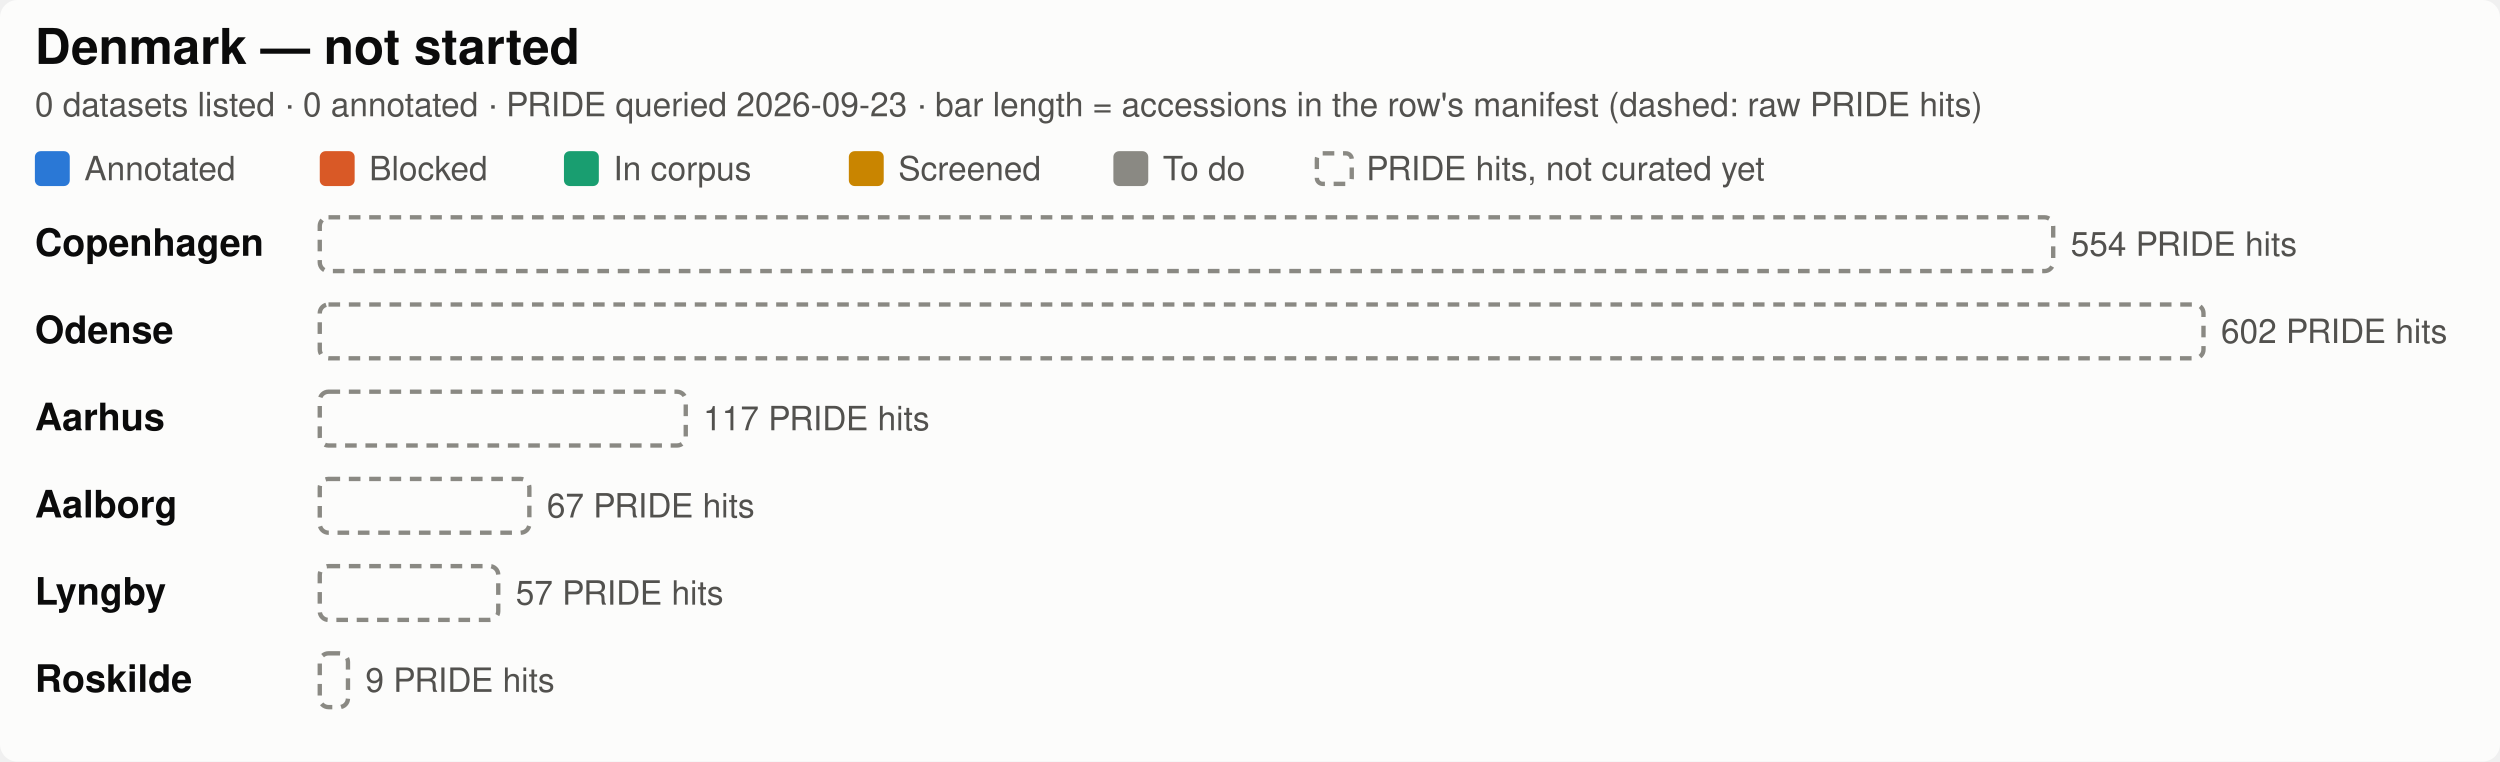
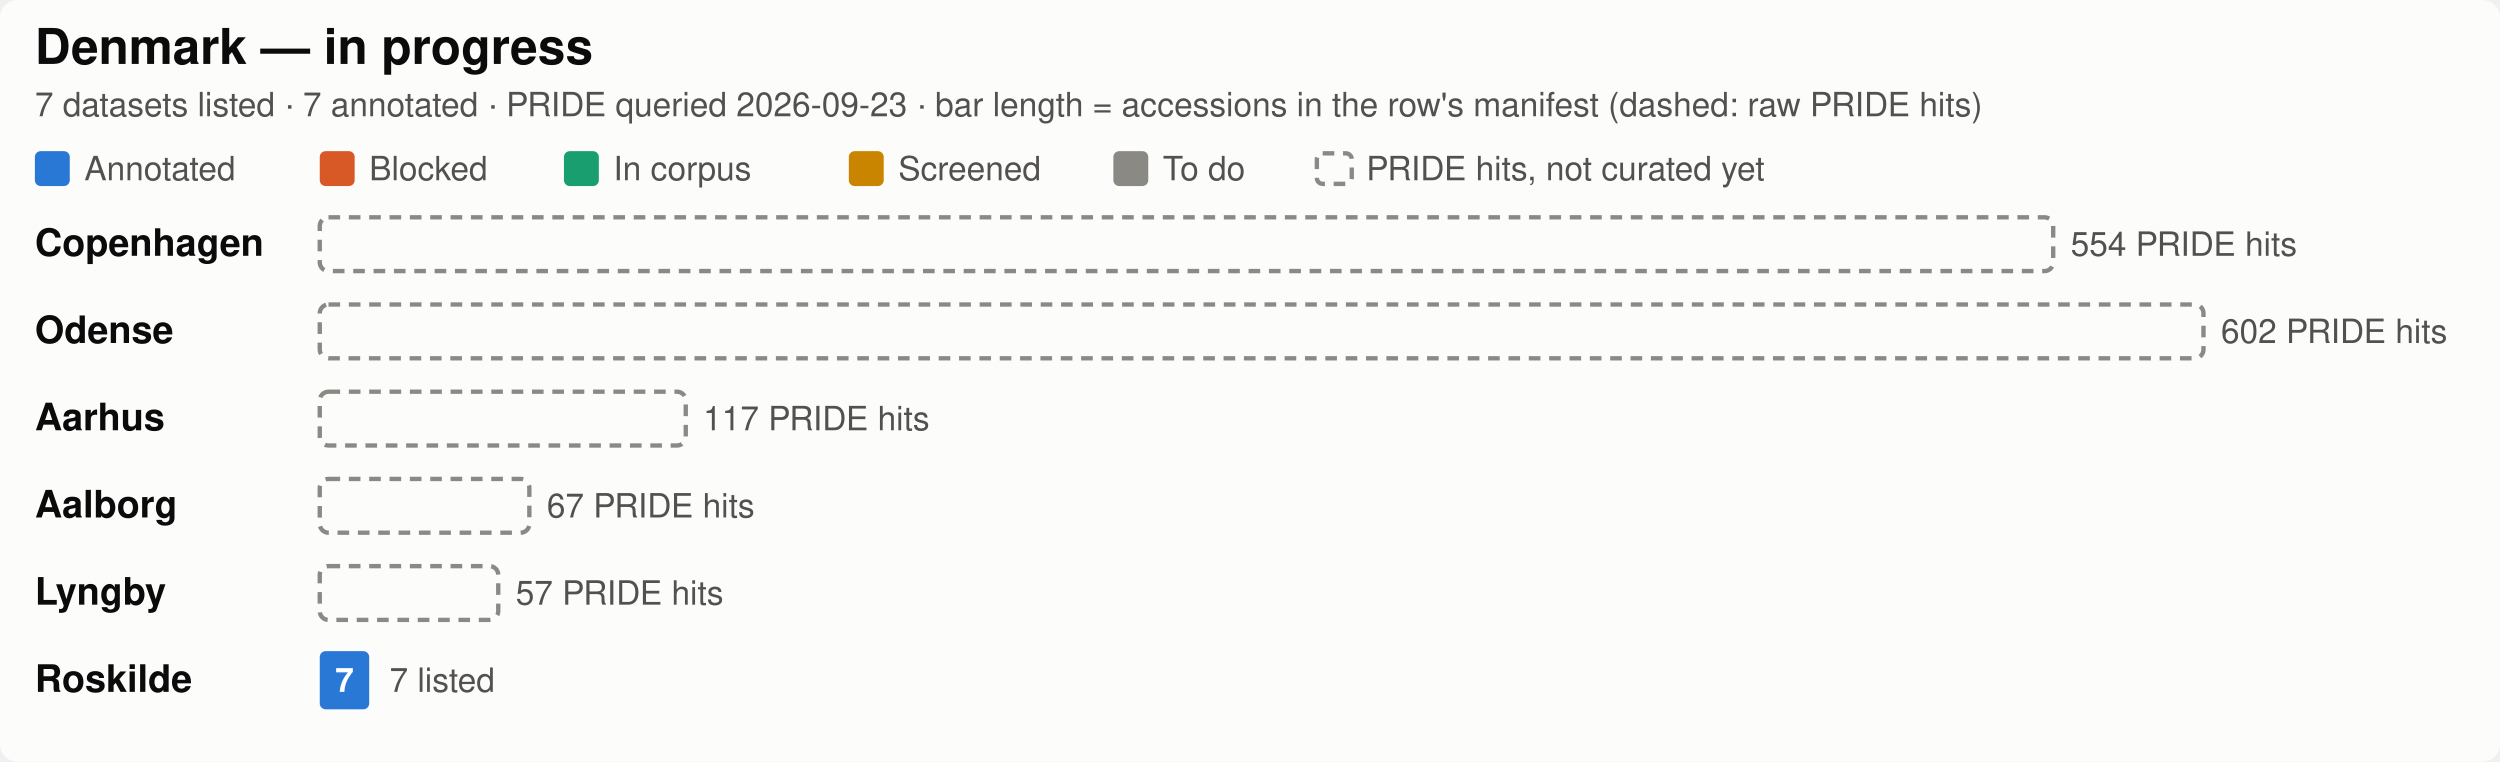
<svg xmlns="http://www.w3.org/2000/svg" width="860" height="262" viewBox="0 0 860 262" role="img" aria-label="Denmark SDRF progress by city">
  <style>
  .bg { fill: #fcfcfb; }
  .title { fill: #0b0b0b; font-size: 17px; font-weight: 600; }
  .city { fill: #0b0b0b; font-size: 13px; font-weight: 600; }
  .sub, .legend, .total { fill: #52514e; font-size: 11.5px; }
  .seg { font-size: 11.5px; font-weight: 600; fill: #ffffff; font-variant-numeric: tabular-nums; }
  .uncurated { fill: none; stroke: #8a8983; stroke-width: 1.5; stroke-dasharray: 4 3; }
  text { font-family: -apple-system, "Segoe UI", Helvetica, Arial, sans-serif; }
  .c-annotated { fill: #2a78d6; }
  .c-blocked { fill: #d95926; }
  .c-in_corpus { fill: #199e70; }
  .c-screened { fill: #c98500; }
  .c-todo { fill: #8a8983; }

  @media (prefers-color-scheme: dark) {
    .bg { fill: #1a1a19; }
    .title, .city { fill: #ffffff; }
    .sub, .legend, .total { fill: #c3c2b7; }
    .uncurated { stroke: #8f8e86; }
    .c-annotated { fill: #3987e5; }
    .c-blocked { fill: #d95926; }
    .c-in_corpus { fill: #199e70; }
    .c-screened { fill: #c98500; }
    .c-todo { fill: #6b6a65; }
  }
</style>
  <rect class="bg" width="860" height="262" rx="6" />
-   <text class="title" x="12" y="22">Denmark — not started</text>
-   <text class="sub" x="12" y="40">0 datasets listed · 0 annotated · PRIDE queried 2026-09-23 · bar length = accessions in the row's manifest (dashed: raw PRIDE hits)</text>
-   <rect class="c-annotated" x="12" y="52" width="12" height="12" rx="2" />
+   <text class="title" x="12" y="22">Denmark — in progress</text>
+   <text class="sub" x="12" y="40">7 datasets listed · 7 annotated · PRIDE queried 2026-09-23 · bar length = accessions in the row's manifest (dashed: raw PRIDE hits)</text>
+   <rect class="c-annotated" fill="#2a78d6" x="12" y="52" width="12" height="12" rx="2" />
  <text class="legend" x="29" y="62">Annotated</text>
-   <rect class="c-blocked" x="110" y="52" width="12" height="12" rx="2" />
+   <rect class="c-blocked" fill="#d95926" x="110" y="52" width="12" height="12" rx="2" />
  <text class="legend" x="127" y="62">Blocked</text>
-   <rect class="c-in_corpus" x="194" y="52" width="12" height="12" rx="2" />
+   <rect class="c-in_corpus" fill="#199e70" x="194" y="52" width="12" height="12" rx="2" />
  <text class="legend" x="211" y="62">In corpus</text>
-   <rect class="c-screened" x="292" y="52" width="12" height="12" rx="2" />
+   <rect class="c-screened" fill="#c98500" x="292" y="52" width="12" height="12" rx="2" />
  <text class="legend" x="309" y="62">Screened</text>
-   <rect class="c-todo" x="383" y="52" width="12" height="12" rx="2" />
+   <rect class="c-todo" fill="#8a8983" x="383" y="52" width="12" height="12" rx="2" />
  <text class="legend" x="400" y="62">To do</text>
-   <rect class="uncurated" x="453" y="52.75" width="12" height="10.5" rx="2" />
+   <rect class="uncurated" fill="none" stroke="#8a8983" x="453" y="52.75" width="12" height="10.5" rx="2" />
  <text class="legend" x="470" y="62">PRIDE hits, not curated yet</text>
  <text class="city" x="12" y="88.0">Copenhagen</text>
-   <rect class="uncurated" x="110" y="74.75" width="596.3" height="18.5" rx="3" />
+   <rect class="uncurated" fill="none" stroke="#8a8983" x="110" y="74.75" width="596.3" height="18.5" rx="3" />
  <text class="total" x="712.3" y="88.0">554 PRIDE hits</text>
  <text class="city" x="12" y="118.0">Odense</text>
-   <rect class="uncurated" x="110" y="104.75" width="648.0" height="18.5" rx="3" />
+   <rect class="uncurated" fill="none" stroke="#8a8983" x="110" y="104.75" width="648.0" height="18.5" rx="3" />
  <text class="total" x="764.0" y="118.0">602 PRIDE hits</text>
  <text class="city" x="12" y="148.0">Aarhus</text>
-   <rect class="uncurated" x="110" y="134.75" width="125.9" height="18.5" rx="3" />
+   <rect class="uncurated" fill="none" stroke="#8a8983" x="110" y="134.75" width="125.9" height="18.5" rx="3" />
  <text class="total" x="241.9" y="148.0">117 PRIDE hits</text>
  <text class="city" x="12" y="178.0">Aalborg</text>
-   <rect class="uncurated" x="110" y="164.75" width="72.1" height="18.5" rx="3" />
+   <rect class="uncurated" fill="none" stroke="#8a8983" x="110" y="164.75" width="72.1" height="18.5" rx="3" />
  <text class="total" x="188.1" y="178.0">67 PRIDE hits</text>
  <text class="city" x="12" y="208.0">Lyngby</text>
-   <rect class="uncurated" x="110" y="194.75" width="61.4" height="18.5" rx="3" />
+   <rect class="uncurated" fill="none" stroke="#8a8983" x="110" y="194.75" width="61.4" height="18.5" rx="3" />
  <text class="total" x="177.4" y="208.0">57 PRIDE hits</text>
  <text class="city" x="12" y="238.0">Roskilde</text>
-   <rect class="uncurated" x="110" y="224.75" width="9.7" height="18.5" rx="3" />
-   <text class="total" x="125.7" y="238.0">9 PRIDE hits</text>
+   <rect class="c-annotated" fill="#2a78d6" x="110.0" y="224" width="17.0" height="20" rx="2" />
+   <text class="seg" x="118.5" y="238.0" text-anchor="middle">7</text>
+   <text class="total" x="134.0" y="238.0">7 listed</text>
</svg>
